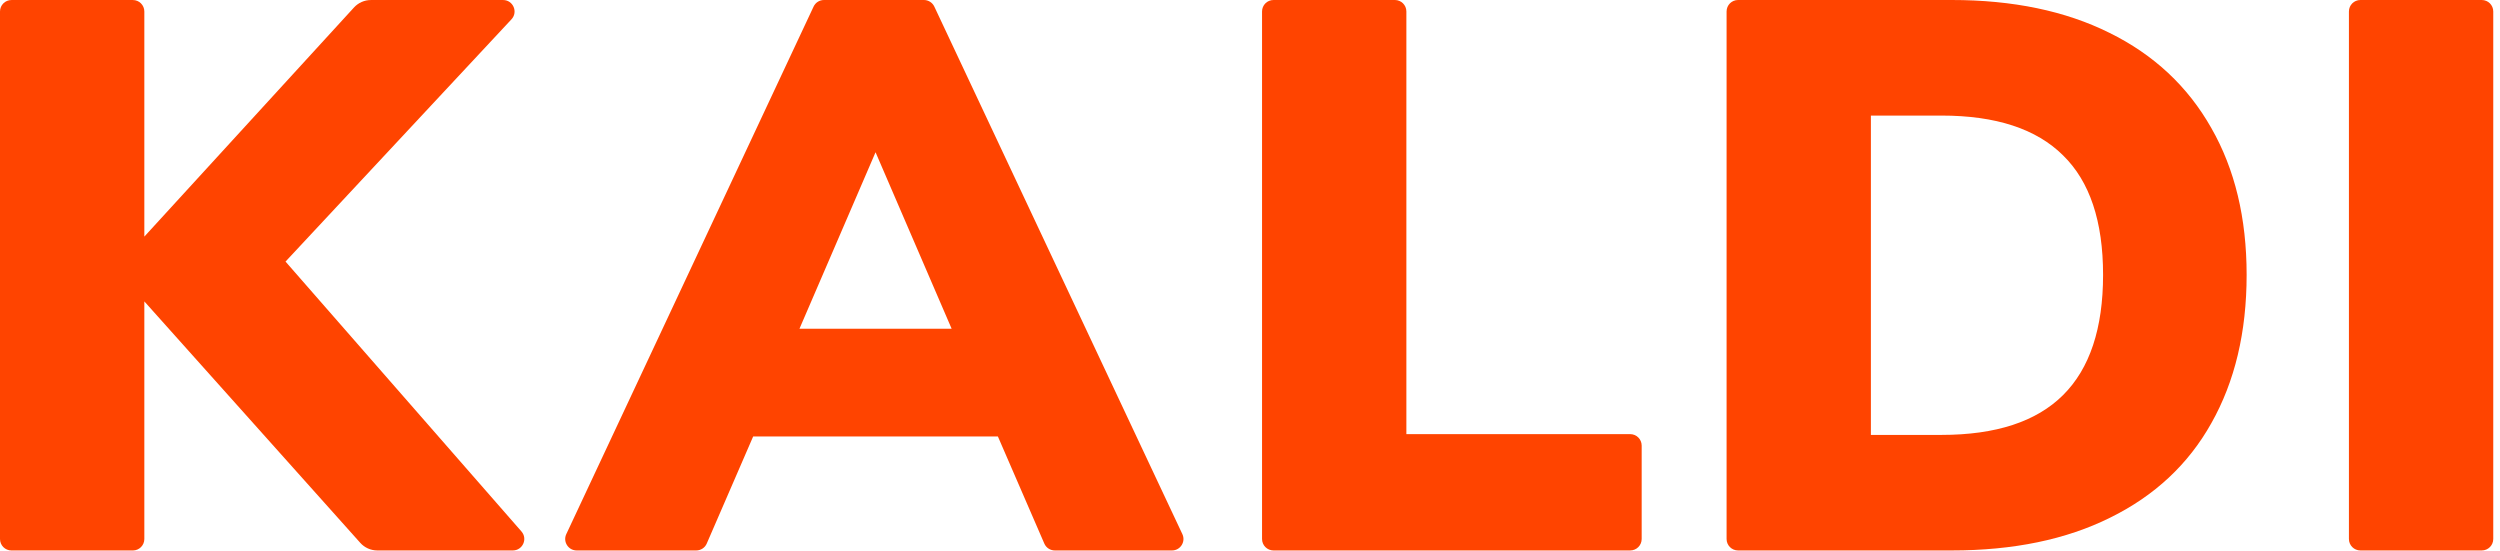
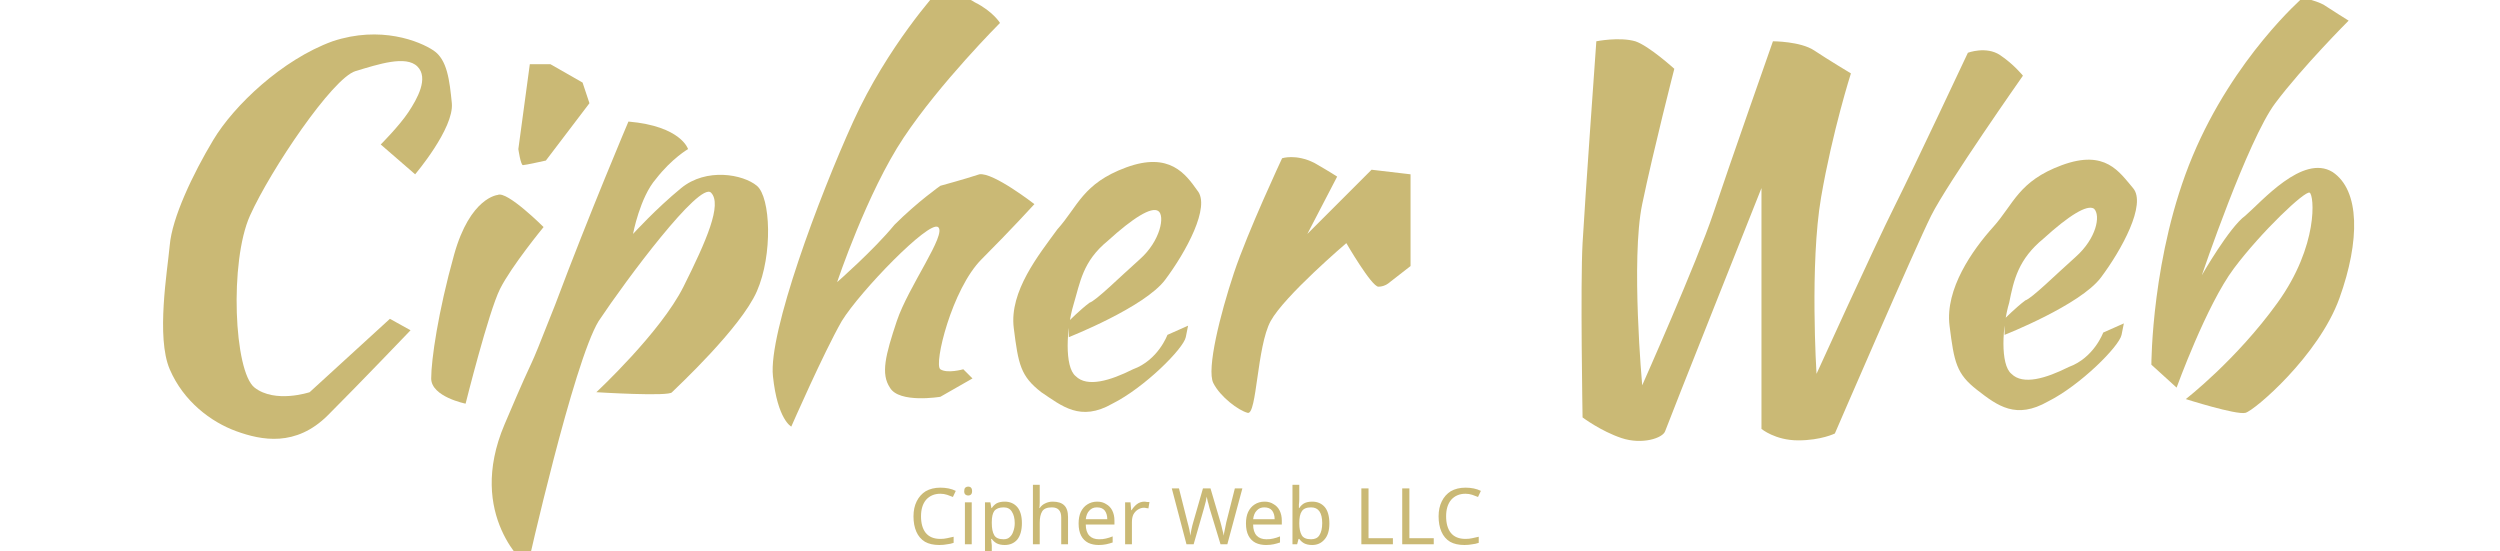
- <svg xmlns="http://www.w3.org/2000/svg" xmlns:xlink="http://www.w3.org/1999/xlink" viewBox="0 0 109 24">
-   <g transform="translate(-1470)">
-     <g style="mix-blend-mode:normal" transform="translate(1470)" fill="#f40">
-       <use xlink:href="#b" style="mix-blend-mode:normal" />
-       <use xlink:href="#c" style="mix-blend-mode:normal" />
-       <use xlink:href="#d" style="mix-blend-mode:normal" />
-       <use xlink:href="#e" style="mix-blend-mode:normal" />
-       <use xlink:href="#f" style="mix-blend-mode:normal" />
-     </g>
+ <svg xmlns="http://www.w3.org/2000/svg" version="1.1" id="レイヤー_1" x="0px" y="0px" viewBox="0 0 109 24" style="enable-background:new 0 0 109 24;" xml:space="preserve">
+   <style type="text/css">
+ 	.st0{fill:#CAB975;}
+ 	.st1{font-family:'RyuminPro-Medium';}
+ 	.st2{font-size:3.398px;}
+ </style>
+   <g>
+     <text transform="matrix(1 0 0 1 39.625 23.7305)" class="st0 st1 st2">Cipher Web LLC</text>
  </g>
-   <defs>
-     <path id="b" d="M22.735 23.171c.283.323.053.829-.376.829h-5.907c-.285 0-.556-.121-.745-.333l-9.414-10.526v10.36c0 .276-.224.5-.5.5h-5.293c-.276 0-.5-.224-.5-.5v-23c0-.276.224-.5.5-.5h5.293c.276 0 .5.224.5.5v9.815l9.141-9.99c.19-.207.457-.325.738-.325h5.762c.437 0 .664.521.366.841l-9.851 10.563 10.287 11.767z" />
-     <path id="c" d="M45.991 24c-.199 0-.38-.118-.459-.301l-2.024-4.669h-10.67l-2.024 4.669c-.079.183-.259.301-.459.301h-5.212c-.366 0-.608-.381-.453-.712l10.782-23c.082-.176.259-.288.453-.288h4.358c.194 0 .37.112.453.287l10.815 23c.156.332-.086.713-.452.713h-5.108zm-11.135-9.668h6.635l-3.317-7.694-3.317 7.694z" />
-     <path id="d" d="M55.525 24c-.276 0-.5-.224-.5-.5v-23c0-.276.224-.5.5-.5h5.293c.276 0 .5.224.5.5v18.428h9.759c.276 0 .5.224.5.5v4.072c0 .276-.224.5-.5.5h-15.552z" />
-     <path id="e" d="M75.279.5c0-.276.224-.5.5-.5h9.315c2.667 0 4.959.477 6.874 1.43 1.938.953 3.42 2.338 4.446 4.153 1.026 1.793 1.539 3.926 1.539 6.4 0 2.496-.513 4.652-1.539 6.468-1.003 1.793-2.474 3.166-4.412 4.119-1.915.953-4.218 1.43-6.908 1.43h-9.315c-.276 0-.5-.224-.5-.5v-23zm9.37 18.462c2.371 0 4.138-.579 5.301-1.736 1.163-1.157 1.744-2.905 1.744-5.242 0-2.338-.581-4.074-1.744-5.209-1.163-1.157-2.93-1.736-5.301-1.736h-3.078v13.923h3.078z" />
-     <path id="f" d="M102.913 24c-.276 0-.5-.224-.5-.5v-23c0-.276.224-.5.5-.5h5.293c.276 0 .5.224.5.5v23c0 .276-.224.5-.5.5h-5.293z" />
-   </defs>
+   <g>
+     <path class="st0" d="M18.1,7.6c0,0,1.7-2,1.6-3.1c-0.1-1-0.2-1.9-0.8-2.3s-2.3-1.1-4.4-0.4c-2.2,0.8-4.3,2.8-5.2,4.3   s-1.8,3.4-1.9,4.6c-0.1,1.1-0.6,4,0,5.4c0.6,1.4,1.8,2.3,2.9,2.7c1.1,0.4,2.6,0.7,4-0.7c1.4-1.4,3.6-3.7,3.6-3.7l-0.9-0.5l-3.5,3.2   c0,0-1.5,0.5-2.4-0.2c-0.9-0.7-1.1-5.5-0.2-7.5s3.6-6,4.6-6.3c1-0.3,2.2-0.7,2.7-0.2c0.5,0.5,0,1.4-0.4,2s-1.2,1.4-1.2,1.4   L18.1,7.6z" />
+     <path class="st0" d="M23.1,2.8l-0.5,3.7c0,0,0.1,0.7,0.2,0.7c0.1,0,1-0.2,1-0.2l1.9-2.5l-0.3-0.9L24,2.8H23.1z" />
+     <path class="st0" d="M21.7,8.5c0,0-1.2,0.1-1.9,2.6c-0.7,2.5-1,4.6-1,5.4c0,0.8,1.5,1.1,1.5,1.1s1-4,1.5-5s1.9-2.7,1.9-2.7   S22.1,8.3,21.7,8.5z" />
+     <path class="st0" d="M27.4,5.3c0,0-1.7,4-3.2,8c-1.5,3.8-0.5,1.2-2.2,5.2c-1.7,4,1,6.2,1,6.2s2-8.9,3.1-10.7   c1.2-1.8,4.4-6.1,4.9-5.6c0.5,0.5-0.2,2.1-1.2,4.1s-3.8,4.6-3.8,4.6s3.2,0.2,3.3,0c0.2-0.2,3-2.8,3.7-4.4c0.7-1.6,0.6-4.1,0-4.6   c-0.6-0.5-2.2-0.8-3.3,0.1c-1.1,0.9-2.1,2-2.1,2s0.3-1.6,1-2.4c0.7-0.9,1.4-1.3,1.4-1.3S29.7,5.5,27.4,5.3z" />
+     <path class="st0" d="M40.9-0.4c0,0-2.2,2.4-3.7,5.7s-3.7,9.2-3.5,11.1s0.8,2.2,0.8,2.2s1.4-3.2,2.2-4.6c0.8-1.3,3.8-4.4,4.2-4.1   s-1.3,2.6-1.8,4.1s-0.7,2.3-0.3,2.9c0.4,0.7,2.2,0.4,2.2,0.4l1.4-0.8L42,16.1c0,0-0.7,0.2-1,0c-0.3-0.2,0.5-3.5,1.8-4.8   s2.3-2.4,2.3-2.4s-1.8-1.4-2.4-1.3C42.1,7.8,41,8.1,41,8.1s-1,0.7-2,1.7c-0.9,1.1-2.5,2.5-2.5,2.5s1.3-3.9,2.9-6.3   c1.6-2.4,4.2-5,4.2-5s-0.3-0.5-1.1-0.9C41.9-0.3,40.9-0.4,40.9-0.4z" />
+     <path class="st0" d="M46.6,14v0.7c0,0,3.3-1.3,4.2-2.5s2-3.2,1.4-3.9c-0.5-0.7-1.2-1.7-3.1-1s-2.1,1.7-3,2.7   c-0.8,1.1-2.1,2.7-1.9,4.3s0.3,2.1,1.2,2.8c0.9,0.6,1.7,1.3,3.1,0.5c1.4-0.7,3.1-2.4,3.2-2.9c0.1-0.5,0.1-0.5,0.1-0.5l-0.9,0.4   c0,0-0.4,1.1-1.5,1.5c-1,0.5-2,0.8-2.5,0.3c-0.5-0.4-0.4-2.1-0.1-3.1s0.4-1.9,1.5-2.8c1.1-1,1.9-1.5,2.2-1.3s0.1,1.3-0.8,2.1   c-0.9,0.8-1.9,1.8-2.2,1.9C47.1,13.5,46.6,14,46.6,14z" />
+     <path class="st0" d="M55.9,6.9c0,0-1.5,3.2-2.1,5s-1.2,4.2-0.9,4.8c0.3,0.6,1.1,1.2,1.5,1.3s0.4-2.9,1-4s3.3-3.4,3.3-3.4   s1.1,1.9,1.4,1.9c0.3,0,0.5-0.2,0.5-0.2l0.9-0.7l0-4l-1.7-0.2L57,10.2l1.3-2.5c0,0-0.3-0.2-1-0.6C56.5,6.7,55.9,6.9,55.9,6.9z" />
+     <path class="st0" d="M69.6,1.8c0,0-0.5,7-0.6,8.8s0,7.6,0,7.6s0.8,0.6,1.7,0.9c0.9,0.3,1.8,0,1.9-0.3c0.1-0.3,4.2-10.6,4.2-10.6   v10.5c0,0,0.6,0.5,1.6,0.5s1.6-0.3,1.6-0.3s3.5-8.1,4.2-9.5c0.7-1.4,4-6.1,4-6.1s-0.4-0.5-1-0.9s-1.4-0.1-1.4-0.1s-2.3,4.9-3.2,6.7   c-0.9,1.8-3.4,7.3-3.4,7.3s-0.3-4.8,0.2-7.7s1.3-5.4,1.3-5.4s-1-0.6-1.6-1c-0.6-0.4-1.8-0.4-1.8-0.4s-1.9,5.4-2.6,7.5   c-0.7,2.1-3.1,7.5-3.1,7.5s-0.5-5.5,0-7.9C72.1,6.5,73,3,73,3s-1.1-1-1.7-1.2C70.6,1.6,69.6,1.8,69.6,1.8z" />
+     <path class="st0" d="M87.4,13.9v0.7c0,0,3.3-1.3,4.2-2.5s2-3.2,1.4-3.9s-1.2-1.7-3.1-1c-1.9,0.7-2.1,1.7-3,2.7s-2.1,2.7-1.9,4.3   s0.3,2.1,1.2,2.8s1.7,1.3,3.1,0.5c1.4-0.7,3.1-2.4,3.2-2.9c0.1-0.5,0.1-0.5,0.1-0.5l-0.9,0.4c0,0-0.4,1.1-1.5,1.5   c-1,0.5-2,0.8-2.5,0.3c-0.5-0.4-0.4-2.1-0.1-3.1c0.2-1,0.4-1.9,1.5-2.8c1.1-1,1.9-1.5,2.2-1.3c0.3,0.3,0.1,1.3-0.8,2.1   s-1.9,1.8-2.2,1.9C87.9,13.4,87.4,13.9,87.4,13.9z" />
+     <path class="st0" d="M100.4-0.1c0,0-3,2.6-4.8,6.9s-1.8,9.1-1.8,9.1l1.1,1c0,0,1.3-3.6,2.5-5.2c1.2-1.6,3.1-3.4,3.3-3.3   c0.2,0.1,0.4,2.3-1.4,4.8s-4,4.2-4,4.2s2.2,0.7,2.6,0.6c0.4-0.1,3.2-2.5,4.1-5s0.9-4.7-0.3-5.5c-1.3-0.8-3.1,1.3-3.8,1.9   C97.2,9.9,96,12,96,12s2-5.9,3.2-7.5s3.2-3.6,3.2-3.6s-0.8-0.5-1.1-0.7C100.9,0,100.4-0.1,100.4-0.1z" />
+   </g>
</svg>
